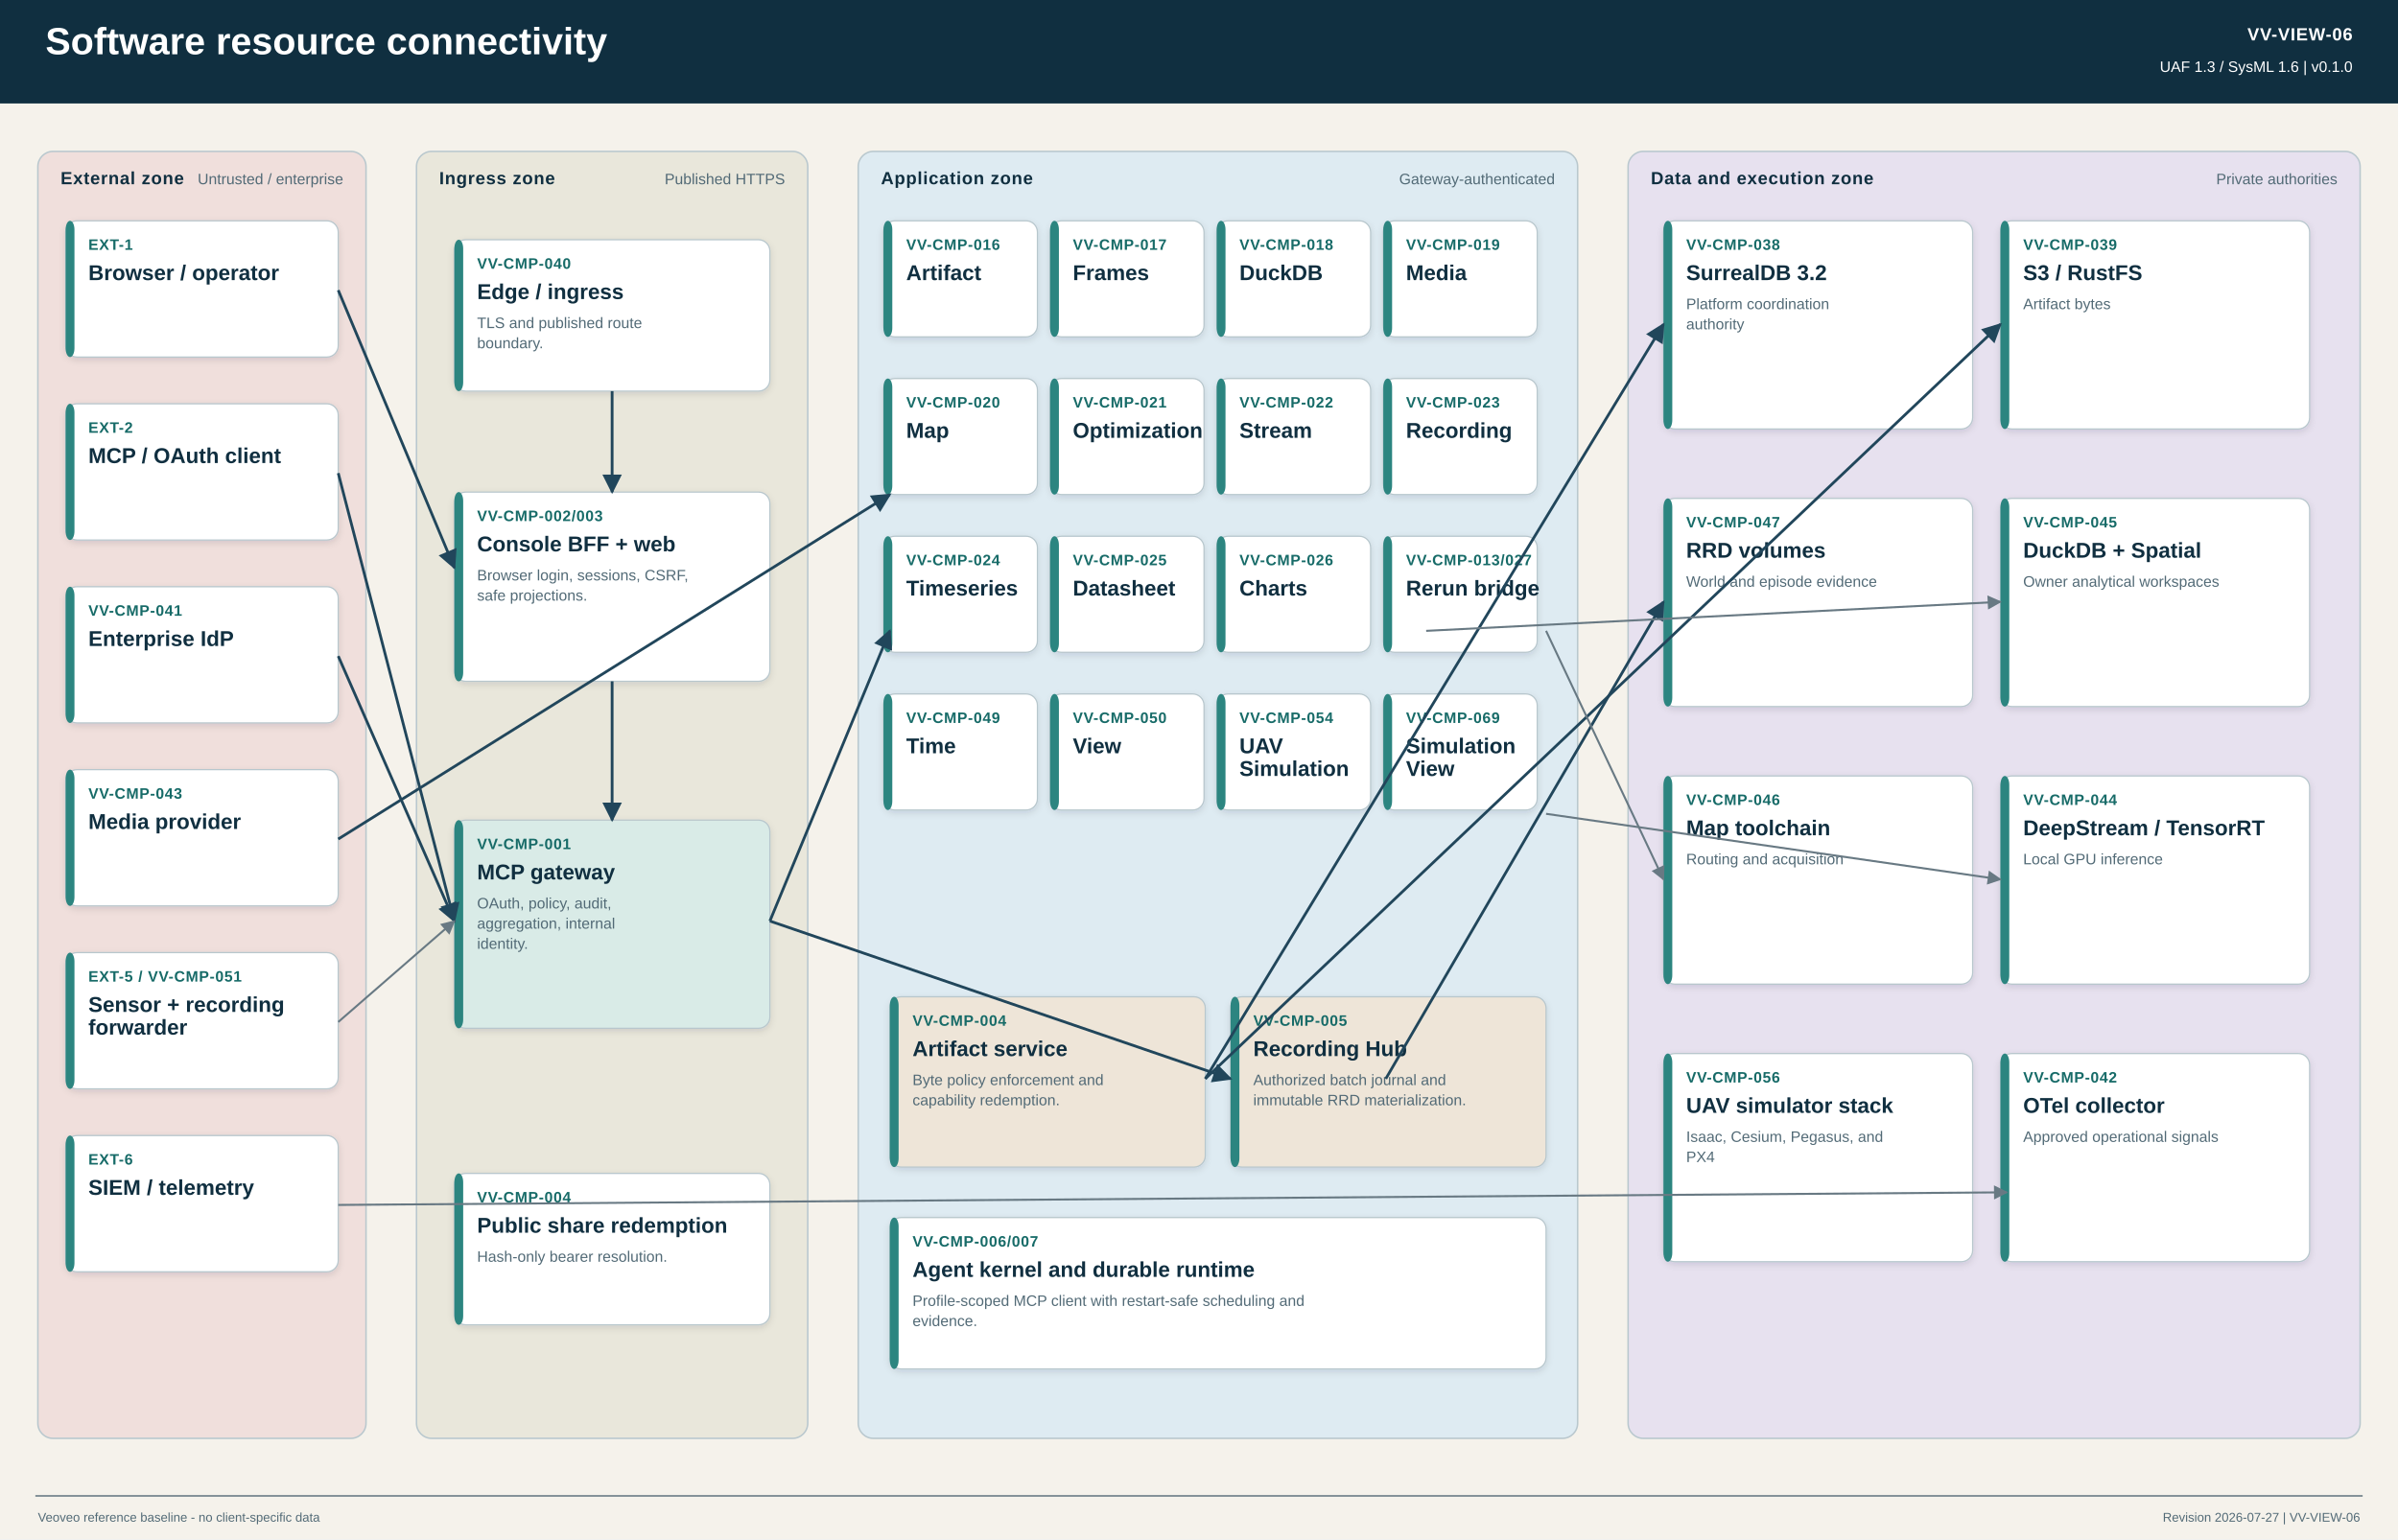
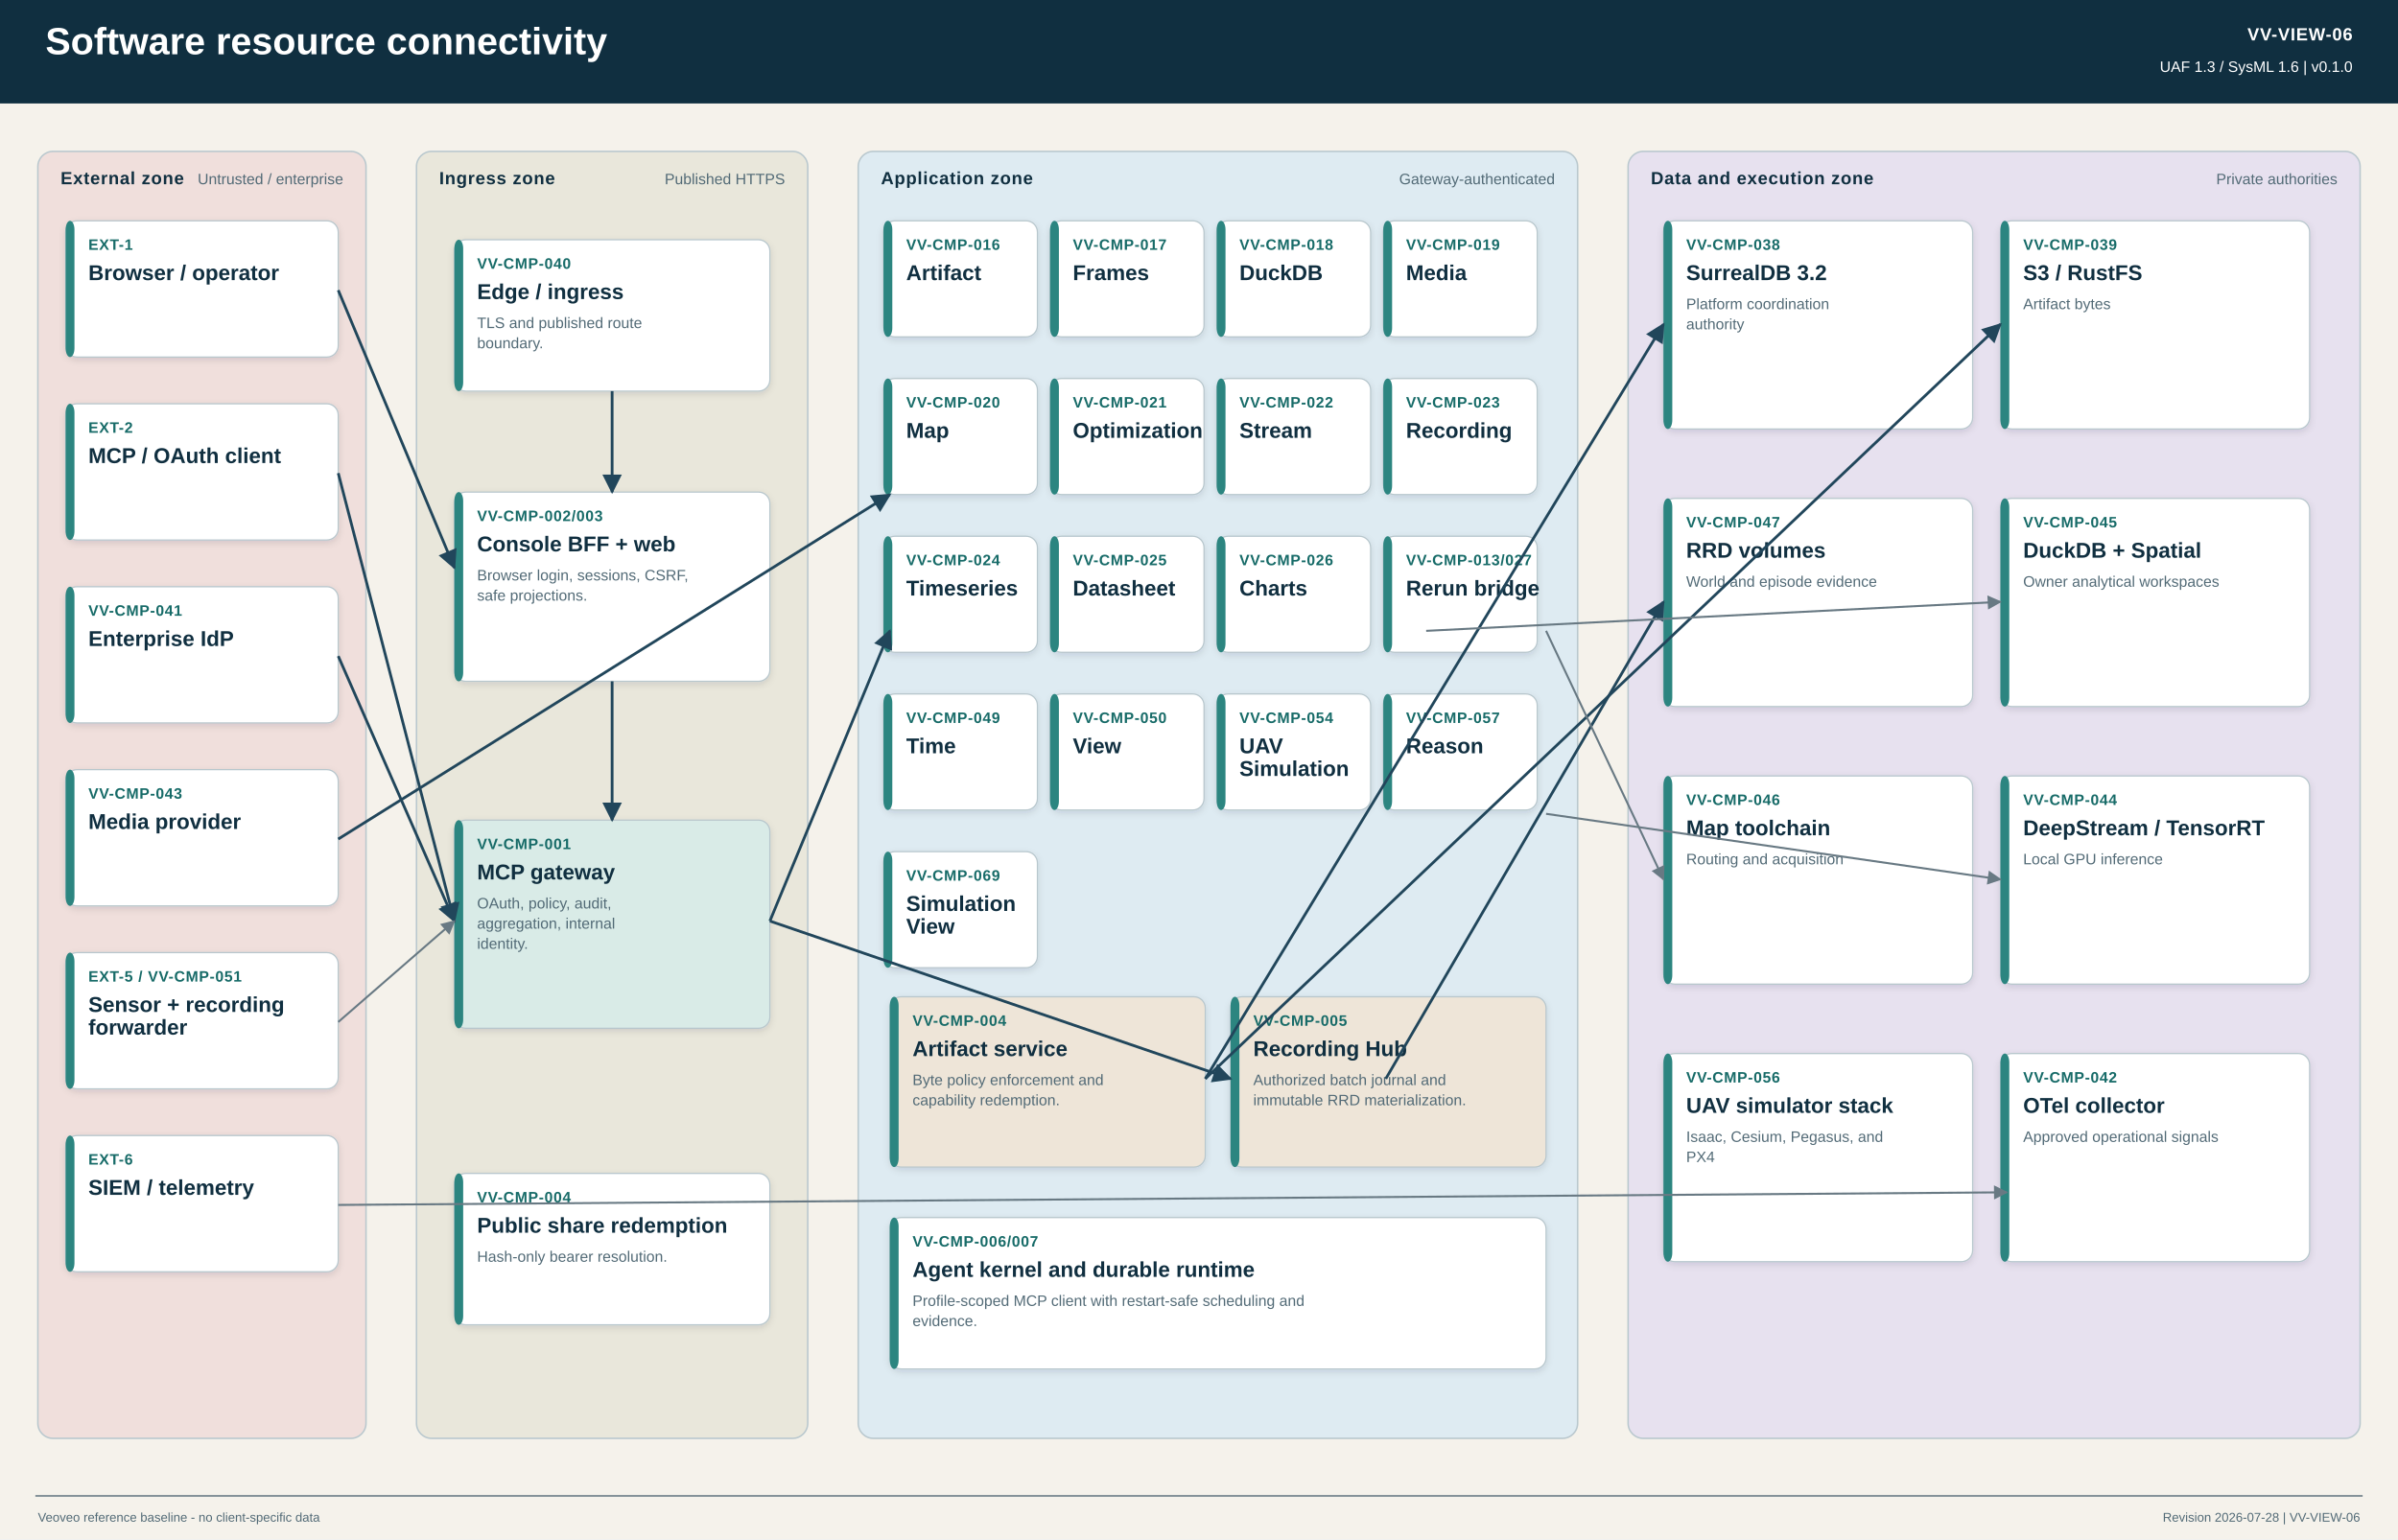
<svg xmlns="http://www.w3.org/2000/svg" viewBox="0 0 1900 1220" width="1900" height="1220" role="img" aria-labelledby="title desc">
  <defs>
    <marker id="arrow" viewBox="0 0 10 10" refX="9" refY="5" markerWidth="7" markerHeight="7" orient="auto-start-reverse">
      <path d="M 0 0 L 10 5 L 0 10 z" fill="#21465b" />
    </marker>
    <marker id="arrow-muted" viewBox="0 0 10 10" refX="9" refY="5" markerWidth="7" markerHeight="7" orient="auto-start-reverse">
      <path d="M 0 0 L 10 5 L 0 10 z" fill="#687983" />
    </marker>
    <filter id="shadow" x="-10%" y="-10%" width="120%" height="130%">
      <feDropShadow dx="0" dy="2" stdDeviation="3" flood-color="#0b2534" flood-opacity="0.12" />
    </filter>
  </defs>
  <style>
.title{font:700 30px Arial,Helvetica,sans-serif;fill:#102f40}.subtitle{font:400 15px Arial,Helvetica,sans-serif;fill:#4d626d}.label{font:700 14px Arial,Helvetica,sans-serif;fill:#102f40;letter-spacing:.04em}.node-title{font:700 17px Arial,Helvetica,sans-serif;fill:#102f40}.node-id{font:700 12px Arial,Helvetica,sans-serif;fill:#176b68;letter-spacing:.04em}.body{font:400 14px Arial,Helvetica,sans-serif;fill:#2d4653}.small{font:400 12px Arial,Helvetica,sans-serif;fill:#526a76}.tiny{font:400 10px Arial,Helvetica,sans-serif;fill:#526a76}.inverse{fill:#ffffff}.edge{stroke:#21465b;stroke-width:2.2;fill:none;marker-end:url(#arrow)}.edge-muted{stroke:#687983;stroke-width:1.6;fill:none;marker-end:url(#arrow-muted)}.edge-dash{stroke:#687983;stroke-width:1.5;stroke-dasharray:7 6;fill:none;marker-end:url(#arrow-muted)}
</style>
  <rect x="0" y="0" width="1900" height="1220" rx="0" fill="#f5f2eb" stroke="none" stroke-width="1" opacity="1" />
  <rect x="0" y="0" width="1900" height="82" rx="0" fill="#102f40" stroke="none" stroke-width="1" opacity="1" />
  <text x="36" y="43" class="title inverse" text-anchor="start">Software resource connectivity</text>
  <text x="1864" y="32" class="label inverse" text-anchor="end">VV-VIEW-06</text>
  <text x="1864" y="57" class="small inverse" text-anchor="end">UAF 1.3 / SysML 1.6 | v0.1.0</text>
  <rect x="30" y="120" width="260" height="1020" rx="12" fill="#f0dfdc" stroke="#b9c8ce" stroke-width="1.2" opacity="1" />
  <text x="48" y="146" class="label" text-anchor="start">External zone</text>
  <text x="272" y="146" class="small" text-anchor="end">Untrusted / enterprise</text>
  <rect x="52" y="175" width="216" height="108" rx="9" fill="#ffffff" stroke="#b8c7cd" stroke-width="1" opacity="1" filter="url(#shadow)" />
  <rect x="52" y="175" width="7" height="108" rx="7" fill="#2c8580" stroke="none" stroke-width="1" opacity="1" />
  <text x="70" y="198" class="node-id" text-anchor="start">EXT-1</text>
  <text x="70" y="222" class="node-title" text-anchor="start">
    <tspan x="70" dy="0">Browser / operator</tspan>
  </text>
  <rect x="52" y="320" width="216" height="108" rx="9" fill="#ffffff" stroke="#b8c7cd" stroke-width="1" opacity="1" filter="url(#shadow)" />
  <rect x="52" y="320" width="7" height="108" rx="7" fill="#2c8580" stroke="none" stroke-width="1" opacity="1" />
  <text x="70" y="343" class="node-id" text-anchor="start">EXT-2</text>
  <text x="70" y="367" class="node-title" text-anchor="start">
    <tspan x="70" dy="0">MCP / OAuth client</tspan>
  </text>
  <rect x="52" y="465" width="216" height="108" rx="9" fill="#ffffff" stroke="#b8c7cd" stroke-width="1" opacity="1" filter="url(#shadow)" />
  <rect x="52" y="465" width="7" height="108" rx="7" fill="#2c8580" stroke="none" stroke-width="1" opacity="1" />
  <text x="70" y="488" class="node-id" text-anchor="start">VV-CMP-041</text>
  <text x="70" y="512" class="node-title" text-anchor="start">
    <tspan x="70" dy="0">Enterprise IdP</tspan>
  </text>
  <rect x="52" y="610" width="216" height="108" rx="9" fill="#ffffff" stroke="#b8c7cd" stroke-width="1" opacity="1" filter="url(#shadow)" />
  <rect x="52" y="610" width="7" height="108" rx="7" fill="#2c8580" stroke="none" stroke-width="1" opacity="1" />
  <text x="70" y="633" class="node-id" text-anchor="start">VV-CMP-043</text>
  <text x="70" y="657" class="node-title" text-anchor="start">
    <tspan x="70" dy="0">Media provider</tspan>
  </text>
  <rect x="52" y="755" width="216" height="108" rx="9" fill="#ffffff" stroke="#b8c7cd" stroke-width="1" opacity="1" filter="url(#shadow)" />
  <rect x="52" y="755" width="7" height="108" rx="7" fill="#2c8580" stroke="none" stroke-width="1" opacity="1" />
  <text x="70" y="778" class="node-id" text-anchor="start">EXT-5 / VV-CMP-051</text>
  <text x="70" y="802" class="node-title" text-anchor="start">
    <tspan x="70" dy="0">Sensor + recording</tspan>
    <tspan x="70" dy="18">forwarder</tspan>
  </text>
  <rect x="52" y="900" width="216" height="108" rx="9" fill="#ffffff" stroke="#b8c7cd" stroke-width="1" opacity="1" filter="url(#shadow)" />
  <rect x="52" y="900" width="7" height="108" rx="7" fill="#2c8580" stroke="none" stroke-width="1" opacity="1" />
  <text x="70" y="923" class="node-id" text-anchor="start">EXT-6</text>
  <text x="70" y="947" class="node-title" text-anchor="start">
    <tspan x="70" dy="0">SIEM / telemetry</tspan>
  </text>
  <rect x="330" y="120" width="310" height="1020" rx="12" fill="#e9e7db" stroke="#b9c8ce" stroke-width="1.2" opacity="1" />
  <text x="348" y="146" class="label" text-anchor="start">Ingress zone</text>
  <text x="622" y="146" class="small" text-anchor="end">Published HTTPS</text>
  <rect x="360" y="190" width="250" height="120" rx="9" fill="#ffffff" stroke="#b8c7cd" stroke-width="1" opacity="1" filter="url(#shadow)" />
  <rect x="360" y="190" width="7" height="120" rx="7" fill="#2c8580" stroke="none" stroke-width="1" opacity="1" />
  <text x="378" y="213" class="node-id" text-anchor="start">VV-CMP-040</text>
  <text x="378" y="237" class="node-title" text-anchor="start">
    <tspan x="378" dy="0">Edge / ingress</tspan>
  </text>
  <text x="378" y="260" class="small" text-anchor="start">
    <tspan x="378" dy="0">TLS and published route</tspan>
    <tspan x="378" dy="16">boundary.</tspan>
  </text>
  <rect x="360" y="390" width="250" height="150" rx="9" fill="#ffffff" stroke="#b8c7cd" stroke-width="1" opacity="1" filter="url(#shadow)" />
  <rect x="360" y="390" width="7" height="150" rx="7" fill="#2c8580" stroke="none" stroke-width="1" opacity="1" />
  <text x="378" y="413" class="node-id" text-anchor="start">VV-CMP-002/003</text>
  <text x="378" y="437" class="node-title" text-anchor="start">
    <tspan x="378" dy="0">Console BFF + web</tspan>
  </text>
  <text x="378" y="460" class="small" text-anchor="start">
    <tspan x="378" dy="0">Browser login, sessions, CSRF,</tspan>
    <tspan x="378" dy="16">safe projections.</tspan>
  </text>
  <rect x="360" y="650" width="250" height="165" rx="9" fill="#d9ebe7" stroke="#b8c7cd" stroke-width="1" opacity="1" filter="url(#shadow)" />
  <rect x="360" y="650" width="7" height="165" rx="7" fill="#2c8580" stroke="none" stroke-width="1" opacity="1" />
  <text x="378" y="673" class="node-id" text-anchor="start">VV-CMP-001</text>
  <text x="378" y="697" class="node-title" text-anchor="start">
    <tspan x="378" dy="0">MCP gateway</tspan>
  </text>
  <text x="378" y="720" class="small" text-anchor="start">
    <tspan x="378" dy="0">OAuth, policy, audit,</tspan>
    <tspan x="378" dy="16">aggregation, internal</tspan>
    <tspan x="378" dy="16">identity.</tspan>
  </text>
  <rect x="360" y="930" width="250" height="120" rx="9" fill="#ffffff" stroke="#b8c7cd" stroke-width="1" opacity="1" filter="url(#shadow)" />
  <rect x="360" y="930" width="7" height="120" rx="7" fill="#2c8580" stroke="none" stroke-width="1" opacity="1" />
  <text x="378" y="953" class="node-id" text-anchor="start">VV-CMP-004</text>
  <text x="378" y="977" class="node-title" text-anchor="start">
    <tspan x="378" dy="0">Public share redemption</tspan>
  </text>
  <text x="378" y="1000" class="small" text-anchor="start">
    <tspan x="378" dy="0">Hash-only bearer resolution.</tspan>
  </text>
  <rect x="680" y="120" width="570" height="1020" rx="12" fill="#deebf2" stroke="#b9c8ce" stroke-width="1.2" opacity="1" />
  <text x="698" y="146" class="label" text-anchor="start">Application zone</text>
  <text x="1232" y="146" class="small" text-anchor="end">Gateway-authenticated</text>
  <rect x="700" y="175" width="122" height="92" rx="9" fill="#ffffff" stroke="#b8c7cd" stroke-width="1" opacity="1" filter="url(#shadow)" />
  <rect x="700" y="175" width="7" height="92" rx="7" fill="#2c8580" stroke="none" stroke-width="1" opacity="1" />
  <text x="718" y="198" class="node-id" text-anchor="start">VV-CMP-016</text>
  <text x="718" y="222" class="node-title" text-anchor="start">
    <tspan x="718" dy="0">Artifact</tspan>
  </text>
  <rect x="832" y="175" width="122" height="92" rx="9" fill="#ffffff" stroke="#b8c7cd" stroke-width="1" opacity="1" filter="url(#shadow)" />
  <rect x="832" y="175" width="7" height="92" rx="7" fill="#2c8580" stroke="none" stroke-width="1" opacity="1" />
  <text x="850" y="198" class="node-id" text-anchor="start">VV-CMP-017</text>
  <text x="850" y="222" class="node-title" text-anchor="start">
    <tspan x="850" dy="0">Frames</tspan>
  </text>
  <rect x="964" y="175" width="122" height="92" rx="9" fill="#ffffff" stroke="#b8c7cd" stroke-width="1" opacity="1" filter="url(#shadow)" />
  <rect x="964" y="175" width="7" height="92" rx="7" fill="#2c8580" stroke="none" stroke-width="1" opacity="1" />
  <text x="982" y="198" class="node-id" text-anchor="start">VV-CMP-018</text>
  <text x="982" y="222" class="node-title" text-anchor="start">
    <tspan x="982" dy="0">DuckDB</tspan>
  </text>
  <rect x="1096" y="175" width="122" height="92" rx="9" fill="#ffffff" stroke="#b8c7cd" stroke-width="1" opacity="1" filter="url(#shadow)" />
  <rect x="1096" y="175" width="7" height="92" rx="7" fill="#2c8580" stroke="none" stroke-width="1" opacity="1" />
  <text x="1114" y="198" class="node-id" text-anchor="start">VV-CMP-019</text>
  <text x="1114" y="222" class="node-title" text-anchor="start">
    <tspan x="1114" dy="0">Media</tspan>
  </text>
  <rect x="700" y="300" width="122" height="92" rx="9" fill="#ffffff" stroke="#b8c7cd" stroke-width="1" opacity="1" filter="url(#shadow)" />
  <rect x="700" y="300" width="7" height="92" rx="7" fill="#2c8580" stroke="none" stroke-width="1" opacity="1" />
  <text x="718" y="323" class="node-id" text-anchor="start">VV-CMP-020</text>
  <text x="718" y="347" class="node-title" text-anchor="start">
    <tspan x="718" dy="0">Map</tspan>
  </text>
  <rect x="832" y="300" width="122" height="92" rx="9" fill="#ffffff" stroke="#b8c7cd" stroke-width="1" opacity="1" filter="url(#shadow)" />
  <rect x="832" y="300" width="7" height="92" rx="7" fill="#2c8580" stroke="none" stroke-width="1" opacity="1" />
  <text x="850" y="323" class="node-id" text-anchor="start">VV-CMP-021</text>
  <text x="850" y="347" class="node-title" text-anchor="start">
    <tspan x="850" dy="0">Optimization</tspan>
  </text>
  <rect x="964" y="300" width="122" height="92" rx="9" fill="#ffffff" stroke="#b8c7cd" stroke-width="1" opacity="1" filter="url(#shadow)" />
  <rect x="964" y="300" width="7" height="92" rx="7" fill="#2c8580" stroke="none" stroke-width="1" opacity="1" />
  <text x="982" y="323" class="node-id" text-anchor="start">VV-CMP-022</text>
  <text x="982" y="347" class="node-title" text-anchor="start">
    <tspan x="982" dy="0">Stream</tspan>
  </text>
  <rect x="1096" y="300" width="122" height="92" rx="9" fill="#ffffff" stroke="#b8c7cd" stroke-width="1" opacity="1" filter="url(#shadow)" />
  <rect x="1096" y="300" width="7" height="92" rx="7" fill="#2c8580" stroke="none" stroke-width="1" opacity="1" />
  <text x="1114" y="323" class="node-id" text-anchor="start">VV-CMP-023</text>
  <text x="1114" y="347" class="node-title" text-anchor="start">
    <tspan x="1114" dy="0">Recording</tspan>
  </text>
  <rect x="700" y="425" width="122" height="92" rx="9" fill="#ffffff" stroke="#b8c7cd" stroke-width="1" opacity="1" filter="url(#shadow)" />
  <rect x="700" y="425" width="7" height="92" rx="7" fill="#2c8580" stroke="none" stroke-width="1" opacity="1" />
  <text x="718" y="448" class="node-id" text-anchor="start">VV-CMP-024</text>
  <text x="718" y="472" class="node-title" text-anchor="start">
    <tspan x="718" dy="0">Timeseries</tspan>
  </text>
  <rect x="832" y="425" width="122" height="92" rx="9" fill="#ffffff" stroke="#b8c7cd" stroke-width="1" opacity="1" filter="url(#shadow)" />
  <rect x="832" y="425" width="7" height="92" rx="7" fill="#2c8580" stroke="none" stroke-width="1" opacity="1" />
  <text x="850" y="448" class="node-id" text-anchor="start">VV-CMP-025</text>
  <text x="850" y="472" class="node-title" text-anchor="start">
    <tspan x="850" dy="0">Datasheet</tspan>
  </text>
  <rect x="964" y="425" width="122" height="92" rx="9" fill="#ffffff" stroke="#b8c7cd" stroke-width="1" opacity="1" filter="url(#shadow)" />
  <rect x="964" y="425" width="7" height="92" rx="7" fill="#2c8580" stroke="none" stroke-width="1" opacity="1" />
  <text x="982" y="448" class="node-id" text-anchor="start">VV-CMP-026</text>
  <text x="982" y="472" class="node-title" text-anchor="start">
    <tspan x="982" dy="0">Charts</tspan>
  </text>
  <rect x="1096" y="425" width="122" height="92" rx="9" fill="#ffffff" stroke="#b8c7cd" stroke-width="1" opacity="1" filter="url(#shadow)" />
  <rect x="1096" y="425" width="7" height="92" rx="7" fill="#2c8580" stroke="none" stroke-width="1" opacity="1" />
  <text x="1114" y="448" class="node-id" text-anchor="start">VV-CMP-013/027</text>
  <text x="1114" y="472" class="node-title" text-anchor="start">
    <tspan x="1114" dy="0">Rerun bridge</tspan>
  </text>
  <rect x="700" y="550" width="122" height="92" rx="9" fill="#ffffff" stroke="#b8c7cd" stroke-width="1" opacity="1" filter="url(#shadow)" />
  <rect x="700" y="550" width="7" height="92" rx="7" fill="#2c8580" stroke="none" stroke-width="1" opacity="1" />
  <text x="718" y="573" class="node-id" text-anchor="start">VV-CMP-049</text>
  <text x="718" y="597" class="node-title" text-anchor="start">
    <tspan x="718" dy="0">Time</tspan>
  </text>
  <rect x="832" y="550" width="122" height="92" rx="9" fill="#ffffff" stroke="#b8c7cd" stroke-width="1" opacity="1" filter="url(#shadow)" />
  <rect x="832" y="550" width="7" height="92" rx="7" fill="#2c8580" stroke="none" stroke-width="1" opacity="1" />
  <text x="850" y="573" class="node-id" text-anchor="start">VV-CMP-050</text>
  <text x="850" y="597" class="node-title" text-anchor="start">
    <tspan x="850" dy="0">View</tspan>
  </text>
  <rect x="964" y="550" width="122" height="92" rx="9" fill="#ffffff" stroke="#b8c7cd" stroke-width="1" opacity="1" filter="url(#shadow)" />
  <rect x="964" y="550" width="7" height="92" rx="7" fill="#2c8580" stroke="none" stroke-width="1" opacity="1" />
  <text x="982" y="573" class="node-id" text-anchor="start">VV-CMP-054</text>
  <text x="982" y="597" class="node-title" text-anchor="start">
    <tspan x="982" dy="0">UAV</tspan>
    <tspan x="982" dy="18">Simulation</tspan>
  </text>
  <rect x="1096" y="550" width="122" height="92" rx="9" fill="#ffffff" stroke="#b8c7cd" stroke-width="1" opacity="1" filter="url(#shadow)" />
  <rect x="1096" y="550" width="7" height="92" rx="7" fill="#2c8580" stroke="none" stroke-width="1" opacity="1" />
-   <text x="1114" y="573" class="node-id" text-anchor="start">VV-CMP-069</text>
+   <text x="1114" y="573" class="node-id" text-anchor="start">VV-CMP-057</text>
  <text x="1114" y="597" class="node-title" text-anchor="start">
-     <tspan x="1114" dy="0">Simulation</tspan>
-     <tspan x="1114" dy="18">View</tspan>
+     <tspan x="1114" dy="0">Reason</tspan>
+   </text>
+   <rect x="700" y="675" width="122" height="92" rx="9" fill="#ffffff" stroke="#b8c7cd" stroke-width="1" opacity="1" filter="url(#shadow)" />
+   <rect x="700" y="675" width="7" height="92" rx="7" fill="#2c8580" stroke="none" stroke-width="1" opacity="1" />
+   <text x="718" y="698" class="node-id" text-anchor="start">VV-CMP-069</text>
+   <text x="718" y="722" class="node-title" text-anchor="start">
+     <tspan x="718" dy="0">Simulation</tspan>
+     <tspan x="718" dy="18">View</tspan>
  </text>
  <rect x="705" y="790" width="250" height="135" rx="9" fill="#eee5d8" stroke="#b8c7cd" stroke-width="1" opacity="1" filter="url(#shadow)" />
  <rect x="705" y="790" width="7" height="135" rx="7" fill="#2c8580" stroke="none" stroke-width="1" opacity="1" />
  <text x="723" y="813" class="node-id" text-anchor="start">VV-CMP-004</text>
  <text x="723" y="837" class="node-title" text-anchor="start">
    <tspan x="723" dy="0">Artifact service</tspan>
  </text>
  <text x="723" y="860" class="small" text-anchor="start">
    <tspan x="723" dy="0">Byte policy enforcement and</tspan>
    <tspan x="723" dy="16">capability redemption.</tspan>
  </text>
  <rect x="975" y="790" width="250" height="135" rx="9" fill="#eee5d8" stroke="#b8c7cd" stroke-width="1" opacity="1" filter="url(#shadow)" />
  <rect x="975" y="790" width="7" height="135" rx="7" fill="#2c8580" stroke="none" stroke-width="1" opacity="1" />
  <text x="993" y="813" class="node-id" text-anchor="start">VV-CMP-005</text>
  <text x="993" y="837" class="node-title" text-anchor="start">
    <tspan x="993" dy="0">Recording Hub</tspan>
  </text>
  <text x="993" y="860" class="small" text-anchor="start">
    <tspan x="993" dy="0">Authorized batch journal and</tspan>
    <tspan x="993" dy="16">immutable RRD materialization.</tspan>
  </text>
  <rect x="705" y="965" width="520" height="120" rx="9" fill="#ffffff" stroke="#b8c7cd" stroke-width="1" opacity="1" filter="url(#shadow)" />
  <rect x="705" y="965" width="7" height="120" rx="7" fill="#2c8580" stroke="none" stroke-width="1" opacity="1" />
  <text x="723" y="988" class="node-id" text-anchor="start">VV-CMP-006/007</text>
  <text x="723" y="1012" class="node-title" text-anchor="start">
    <tspan x="723" dy="0">Agent kernel and durable runtime</tspan>
  </text>
  <text x="723" y="1035" class="small" text-anchor="start">
    <tspan x="723" dy="0">Profile-scoped MCP client with restart-safe scheduling and</tspan>
    <tspan x="723" dy="16">evidence.</tspan>
  </text>
  <rect x="1290" y="120" width="580" height="1020" rx="12" fill="#e7e1ef" stroke="#b9c8ce" stroke-width="1.2" opacity="1" />
  <text x="1308" y="146" class="label" text-anchor="start">Data and execution zone</text>
  <text x="1852" y="146" class="small" text-anchor="end">Private authorities</text>
  <rect x="1318" y="175" width="245" height="165" rx="9" fill="#ffffff" stroke="#b8c7cd" stroke-width="1" opacity="1" filter="url(#shadow)" />
  <rect x="1318" y="175" width="7" height="165" rx="7" fill="#2c8580" stroke="none" stroke-width="1" opacity="1" />
  <text x="1336" y="198" class="node-id" text-anchor="start">VV-CMP-038</text>
  <text x="1336" y="222" class="node-title" text-anchor="start">
    <tspan x="1336" dy="0">SurrealDB 3.2</tspan>
  </text>
  <text x="1336" y="245" class="small" text-anchor="start">
    <tspan x="1336" dy="0">Platform coordination</tspan>
    <tspan x="1336" dy="16">authority</tspan>
  </text>
  <rect x="1585" y="175" width="245" height="165" rx="9" fill="#ffffff" stroke="#b8c7cd" stroke-width="1" opacity="1" filter="url(#shadow)" />
  <rect x="1585" y="175" width="7" height="165" rx="7" fill="#2c8580" stroke="none" stroke-width="1" opacity="1" />
  <text x="1603" y="198" class="node-id" text-anchor="start">VV-CMP-039</text>
  <text x="1603" y="222" class="node-title" text-anchor="start">
    <tspan x="1603" dy="0">S3 / RustFS</tspan>
  </text>
  <text x="1603" y="245" class="small" text-anchor="start">
    <tspan x="1603" dy="0">Artifact bytes</tspan>
  </text>
  <rect x="1318" y="395" width="245" height="165" rx="9" fill="#ffffff" stroke="#b8c7cd" stroke-width="1" opacity="1" filter="url(#shadow)" />
  <rect x="1318" y="395" width="7" height="165" rx="7" fill="#2c8580" stroke="none" stroke-width="1" opacity="1" />
  <text x="1336" y="418" class="node-id" text-anchor="start">VV-CMP-047</text>
  <text x="1336" y="442" class="node-title" text-anchor="start">
    <tspan x="1336" dy="0">RRD volumes</tspan>
  </text>
  <text x="1336" y="465" class="small" text-anchor="start">
    <tspan x="1336" dy="0">World and episode evidence</tspan>
  </text>
  <rect x="1585" y="395" width="245" height="165" rx="9" fill="#ffffff" stroke="#b8c7cd" stroke-width="1" opacity="1" filter="url(#shadow)" />
  <rect x="1585" y="395" width="7" height="165" rx="7" fill="#2c8580" stroke="none" stroke-width="1" opacity="1" />
  <text x="1603" y="418" class="node-id" text-anchor="start">VV-CMP-045</text>
  <text x="1603" y="442" class="node-title" text-anchor="start">
    <tspan x="1603" dy="0">DuckDB + Spatial</tspan>
  </text>
  <text x="1603" y="465" class="small" text-anchor="start">
    <tspan x="1603" dy="0">Owner analytical workspaces</tspan>
  </text>
  <rect x="1318" y="615" width="245" height="165" rx="9" fill="#ffffff" stroke="#b8c7cd" stroke-width="1" opacity="1" filter="url(#shadow)" />
  <rect x="1318" y="615" width="7" height="165" rx="7" fill="#2c8580" stroke="none" stroke-width="1" opacity="1" />
  <text x="1336" y="638" class="node-id" text-anchor="start">VV-CMP-046</text>
  <text x="1336" y="662" class="node-title" text-anchor="start">
    <tspan x="1336" dy="0">Map toolchain</tspan>
  </text>
  <text x="1336" y="685" class="small" text-anchor="start">
    <tspan x="1336" dy="0">Routing and acquisition</tspan>
  </text>
  <rect x="1585" y="615" width="245" height="165" rx="9" fill="#ffffff" stroke="#b8c7cd" stroke-width="1" opacity="1" filter="url(#shadow)" />
  <rect x="1585" y="615" width="7" height="165" rx="7" fill="#2c8580" stroke="none" stroke-width="1" opacity="1" />
  <text x="1603" y="638" class="node-id" text-anchor="start">VV-CMP-044</text>
  <text x="1603" y="662" class="node-title" text-anchor="start">
    <tspan x="1603" dy="0">DeepStream / TensorRT</tspan>
  </text>
  <text x="1603" y="685" class="small" text-anchor="start">
    <tspan x="1603" dy="0">Local GPU inference</tspan>
  </text>
  <rect x="1318" y="835" width="245" height="165" rx="9" fill="#ffffff" stroke="#b8c7cd" stroke-width="1" opacity="1" filter="url(#shadow)" />
  <rect x="1318" y="835" width="7" height="165" rx="7" fill="#2c8580" stroke="none" stroke-width="1" opacity="1" />
  <text x="1336" y="858" class="node-id" text-anchor="start">VV-CMP-056</text>
  <text x="1336" y="882" class="node-title" text-anchor="start">
    <tspan x="1336" dy="0">UAV simulator stack</tspan>
  </text>
  <text x="1336" y="905" class="small" text-anchor="start">
    <tspan x="1336" dy="0">Isaac, Cesium, Pegasus, and</tspan>
    <tspan x="1336" dy="16">PX4</tspan>
  </text>
  <rect x="1585" y="835" width="245" height="165" rx="9" fill="#ffffff" stroke="#b8c7cd" stroke-width="1" opacity="1" filter="url(#shadow)" />
  <rect x="1585" y="835" width="7" height="165" rx="7" fill="#2c8580" stroke="none" stroke-width="1" opacity="1" />
  <text x="1603" y="858" class="node-id" text-anchor="start">VV-CMP-042</text>
  <text x="1603" y="882" class="node-title" text-anchor="start">
    <tspan x="1603" dy="0">OTel collector</tspan>
  </text>
  <text x="1603" y="905" class="small" text-anchor="start">
    <tspan x="1603" dy="0">Approved operational signals</tspan>
  </text>
  <path d="M 268 230 L 360 450" class="edge" />
  <path d="M 268 375 L 360 730" class="edge" />
  <path d="M 268 520 L 360 730" class="edge" />
  <path d="M 268 665 L 705 392" class="edge" />
  <path d="M 268 810 L 360 730" class="edge-muted" />
  <path d="M 268 955 L 1590 945" class="edge-muted" />
  <path d="M 485 310 L 485 390" class="edge" />
  <path d="M 485 540 L 485 650" class="edge" />
  <path d="M 610 730 L 705 500" class="edge" />
  <path d="M 610 730 L 975 855" class="edge" />
  <path d="M 955 855 L 1318 257" class="edge" />
  <path d="M 955 855 L 1585 257" class="edge" />
  <path d="M 1098 855 L 1318 477" class="edge" />
  <path d="M 1225 500 L 1318 697" class="edge-muted" />
  <path d="M 1225 645 L 1585 697" class="edge-muted" />
  <path d="M 1130 500 L 1585 477" class="edge-muted" />
  <rect x="28" y="1185" width="1844" height="1.2" rx="0" fill="#687983" stroke="none" stroke-width="1" opacity="1" />
  <text x="30" y="1206" class="tiny" text-anchor="start">Veoveo reference baseline - no client-specific data</text>
-   <text x="1870" y="1206" class="tiny" text-anchor="end">Revision 2026-07-27 | VV-VIEW-06</text>
+   <text x="1870" y="1206" class="tiny" text-anchor="end">Revision 2026-07-28 | VV-VIEW-06</text>
</svg>
